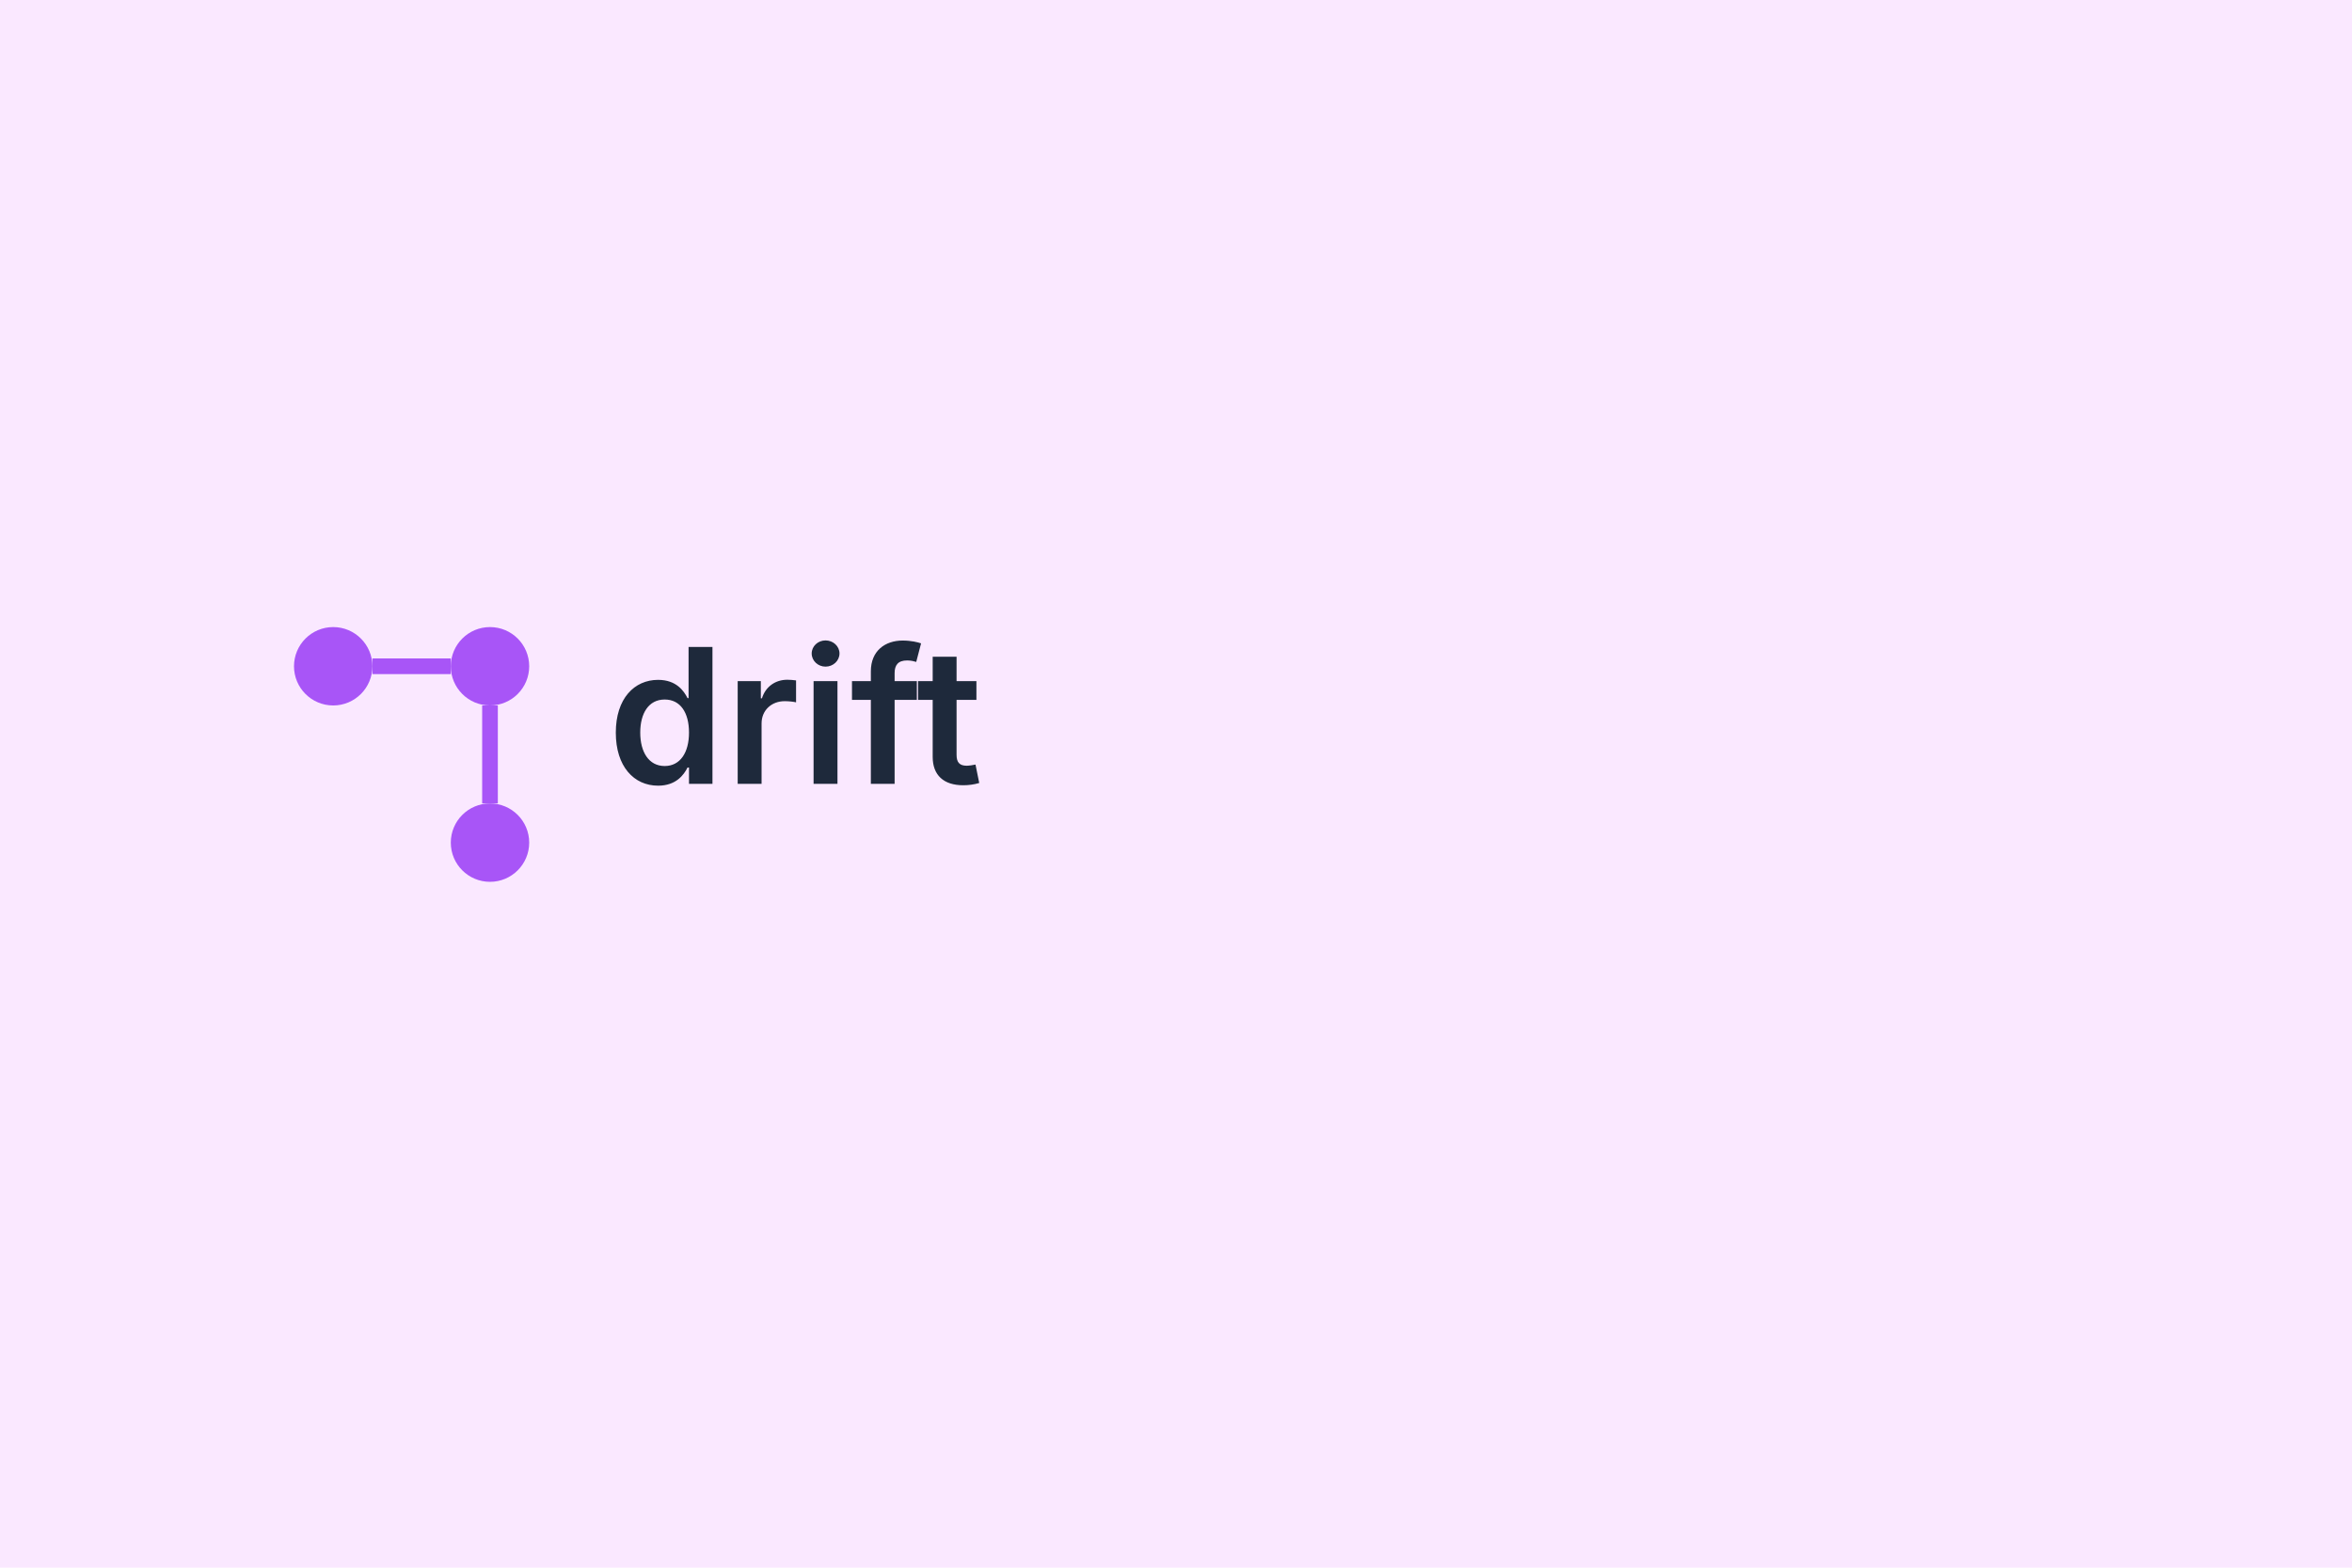
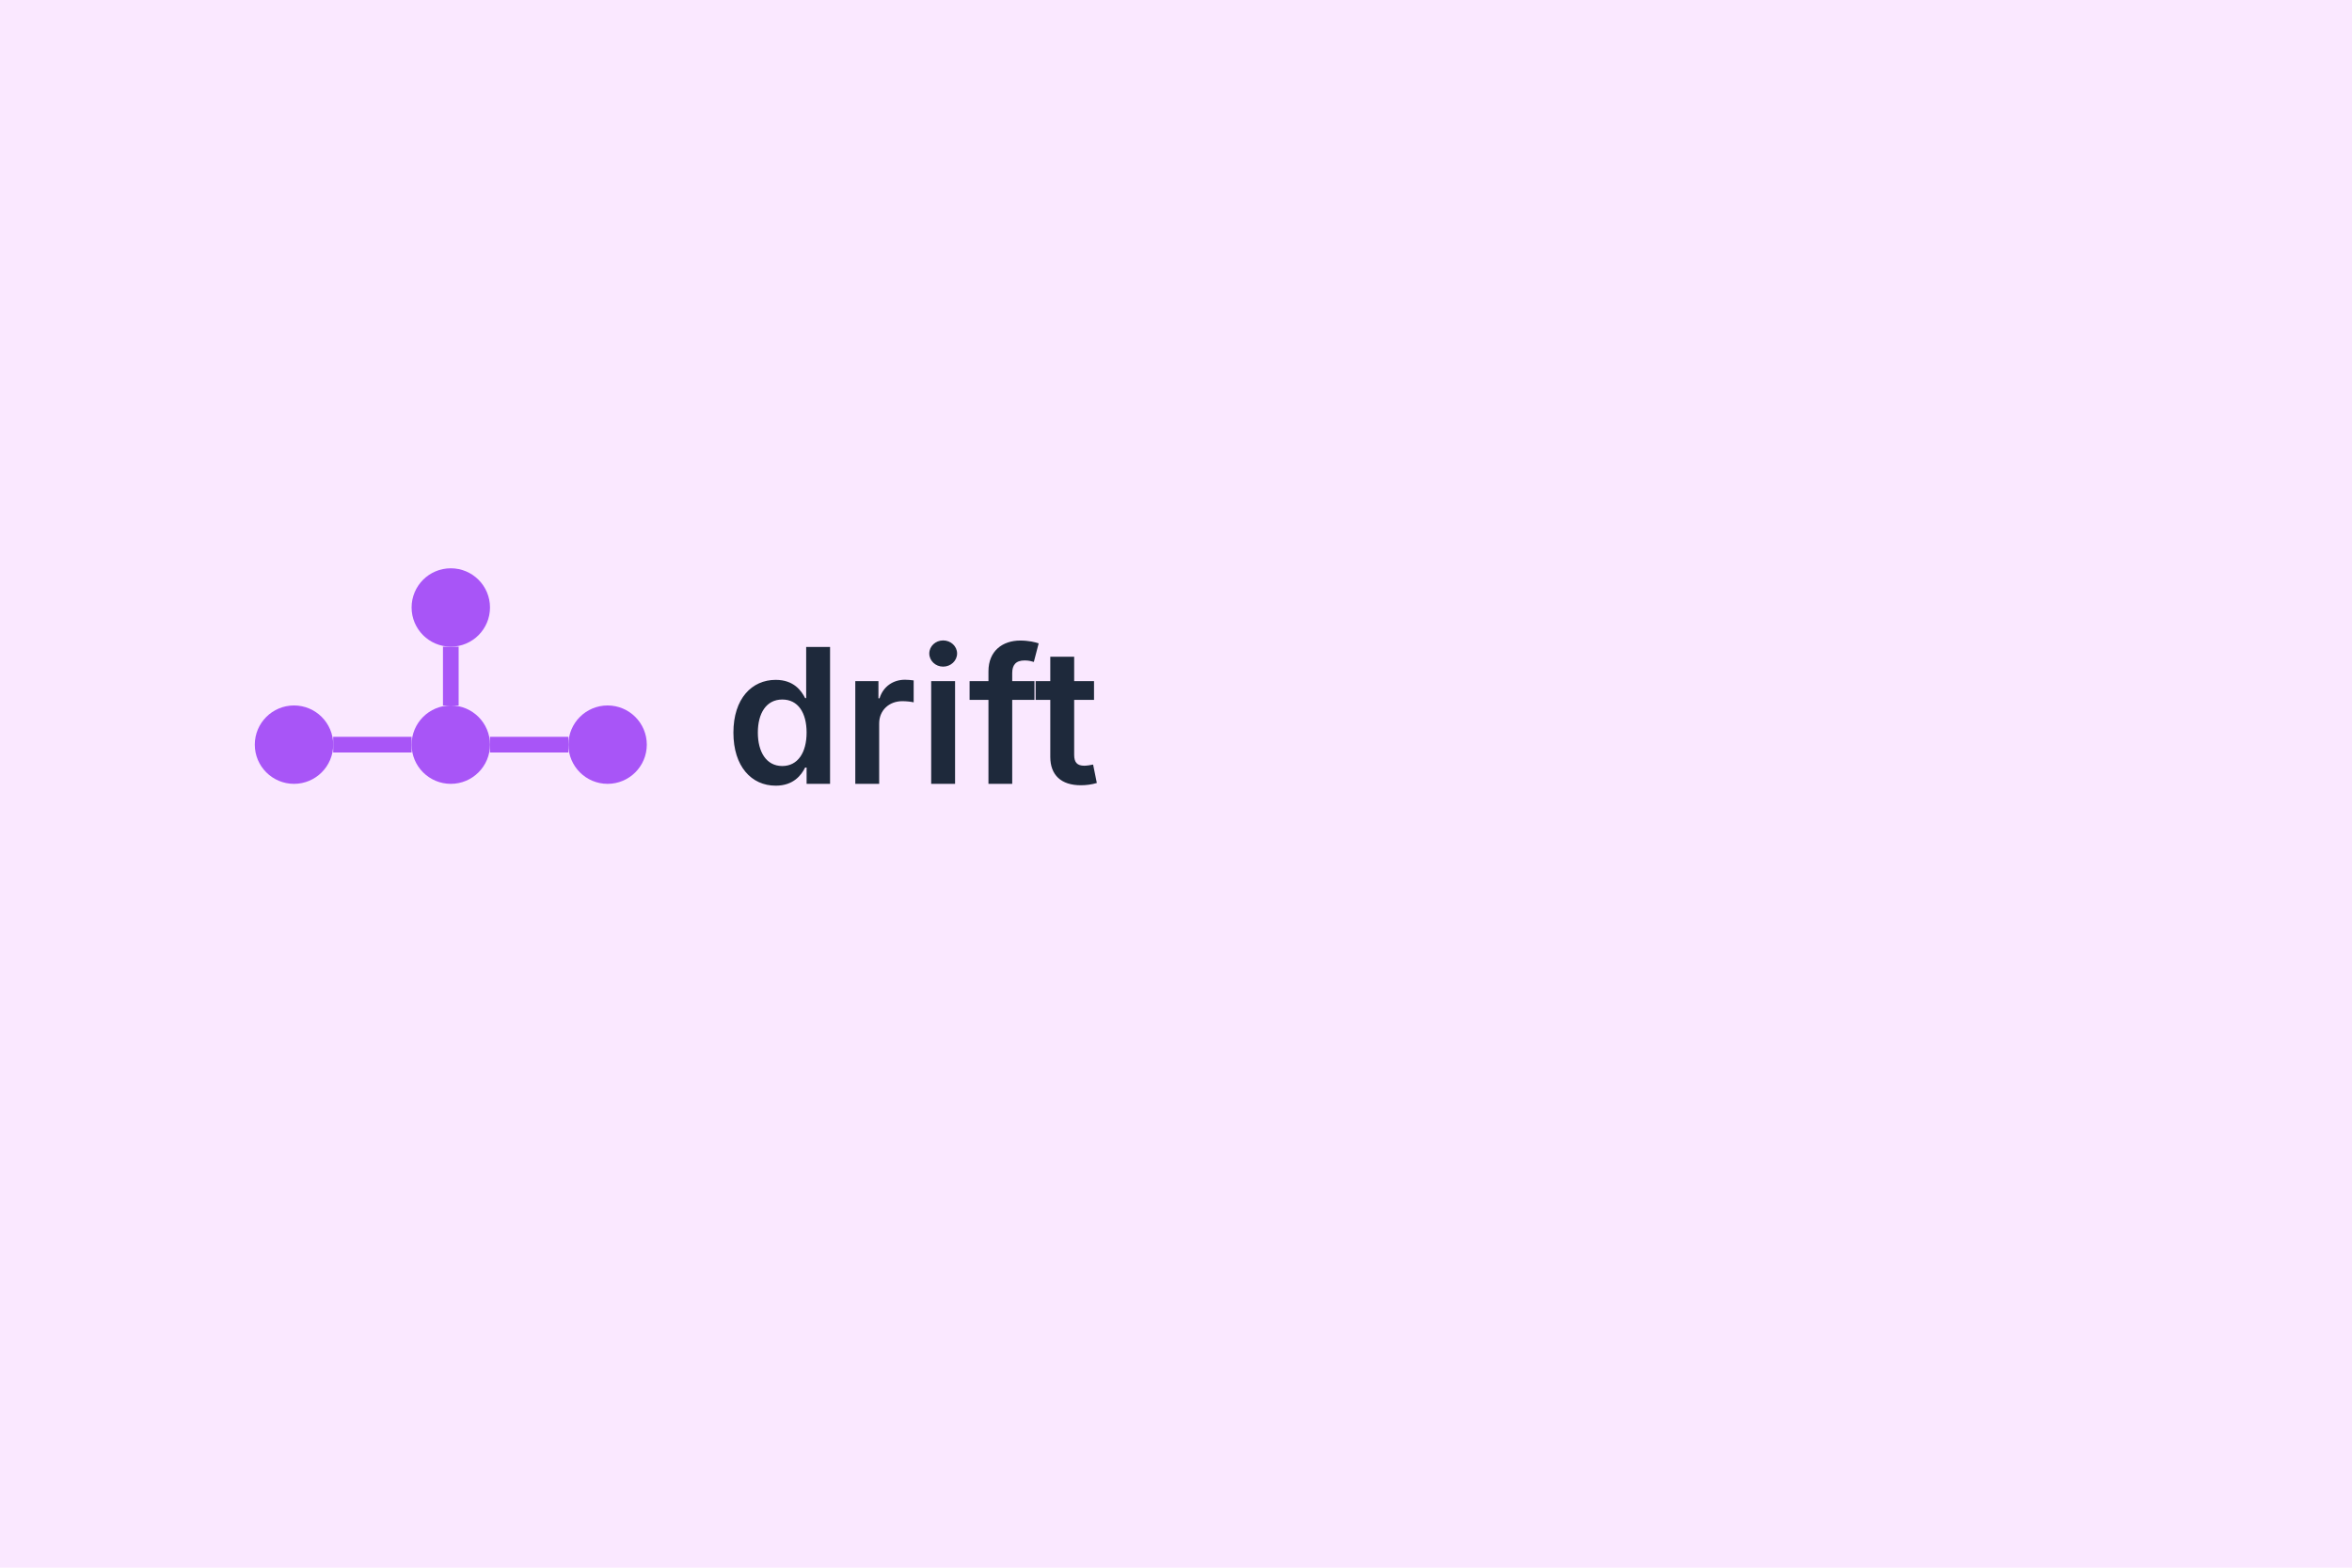
<svg xmlns="http://www.w3.org/2000/svg" width="600" height="400" viewBox="0 0 600 400">
  <rect width="600" height="400" fill="#fae8ff" />
-   <circle cx="85" cy="170" r="10" fill="#a855f7" />
-   <line x1="95" y1="170" x2="115" y2="170" stroke="#a855f7" stroke-width="4" />
-   <circle cx="125" cy="170" r="10" fill="#a855f7" />
-   <line x1="125" y1="180" x2="125" y2="205" stroke="#a855f7" stroke-width="4" />
-   <circle cx="125" cy="215" r="10" fill="#a855f7" />
-   <text x="155" y="200" font-family="'Inter', 'SF Pro Display', -apple-system, sans-serif" font-size="48" font-weight="600" fill="#1e293b" text-anchor="start">drift</text>
+   <circle cx="75" cy="190" r="10" fill="#a855f7" />
+   <line x1="85" y1="190" x2="105" y2="190" stroke="#a855f7" stroke-width="4" />
+   <circle cx="115" cy="190" r="10" fill="#a855f7" />
+   <line x1="115" y1="180" x2="115" y2="165" stroke="#a855f7" stroke-width="4" />
+   <circle cx="115" cy="155" r="10" fill="#a855f7" />
+   <line x1="125" y1="190" x2="145" y2="190" stroke="#a855f7" stroke-width="4" />
+   <circle cx="155" cy="190" r="10" fill="#a855f7" />
+   <text x="185" y="200" font-family="'Inter', 'SF Pro Display', -apple-system, sans-serif" font-size="48" font-weight="600" fill="#1e293b" text-anchor="start">drift</text>
</svg>
